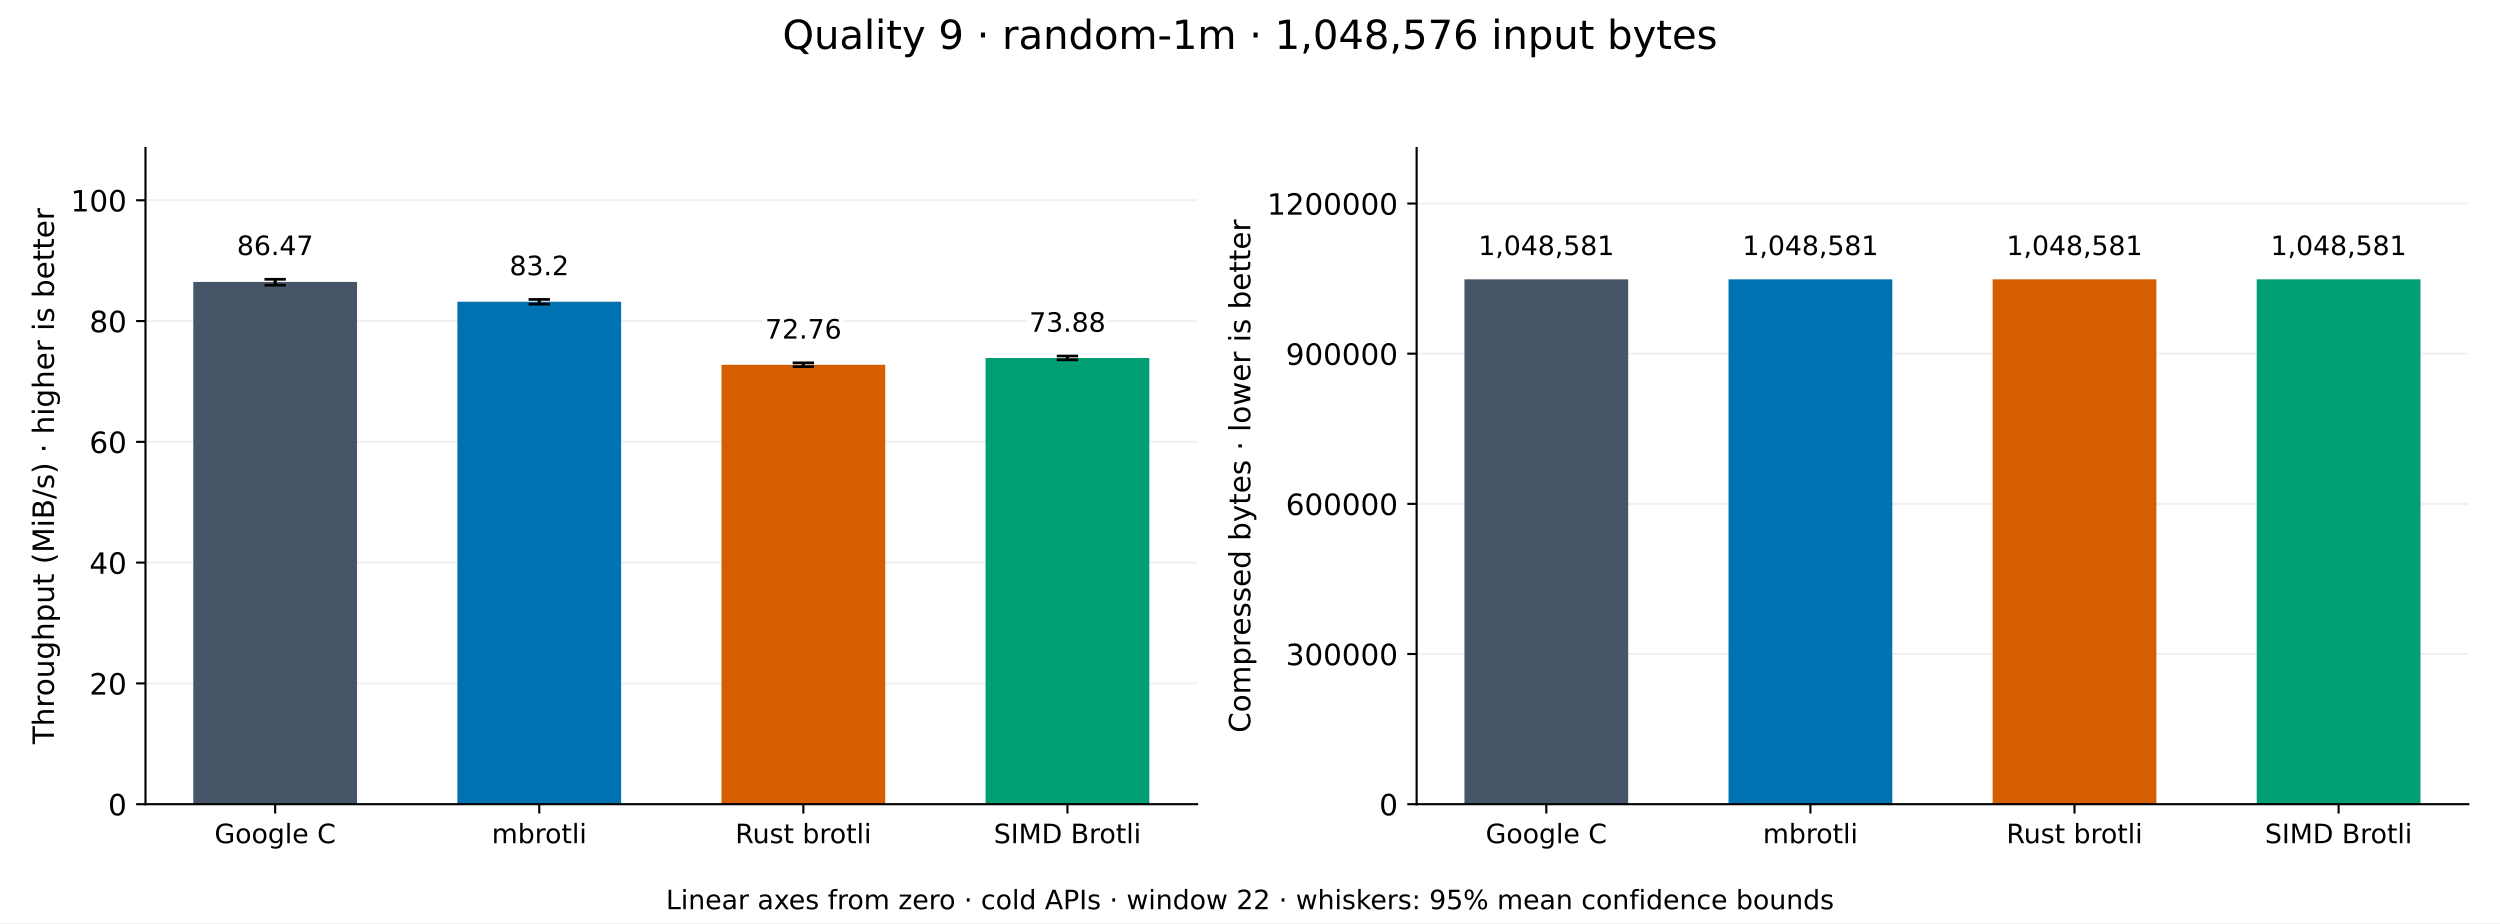
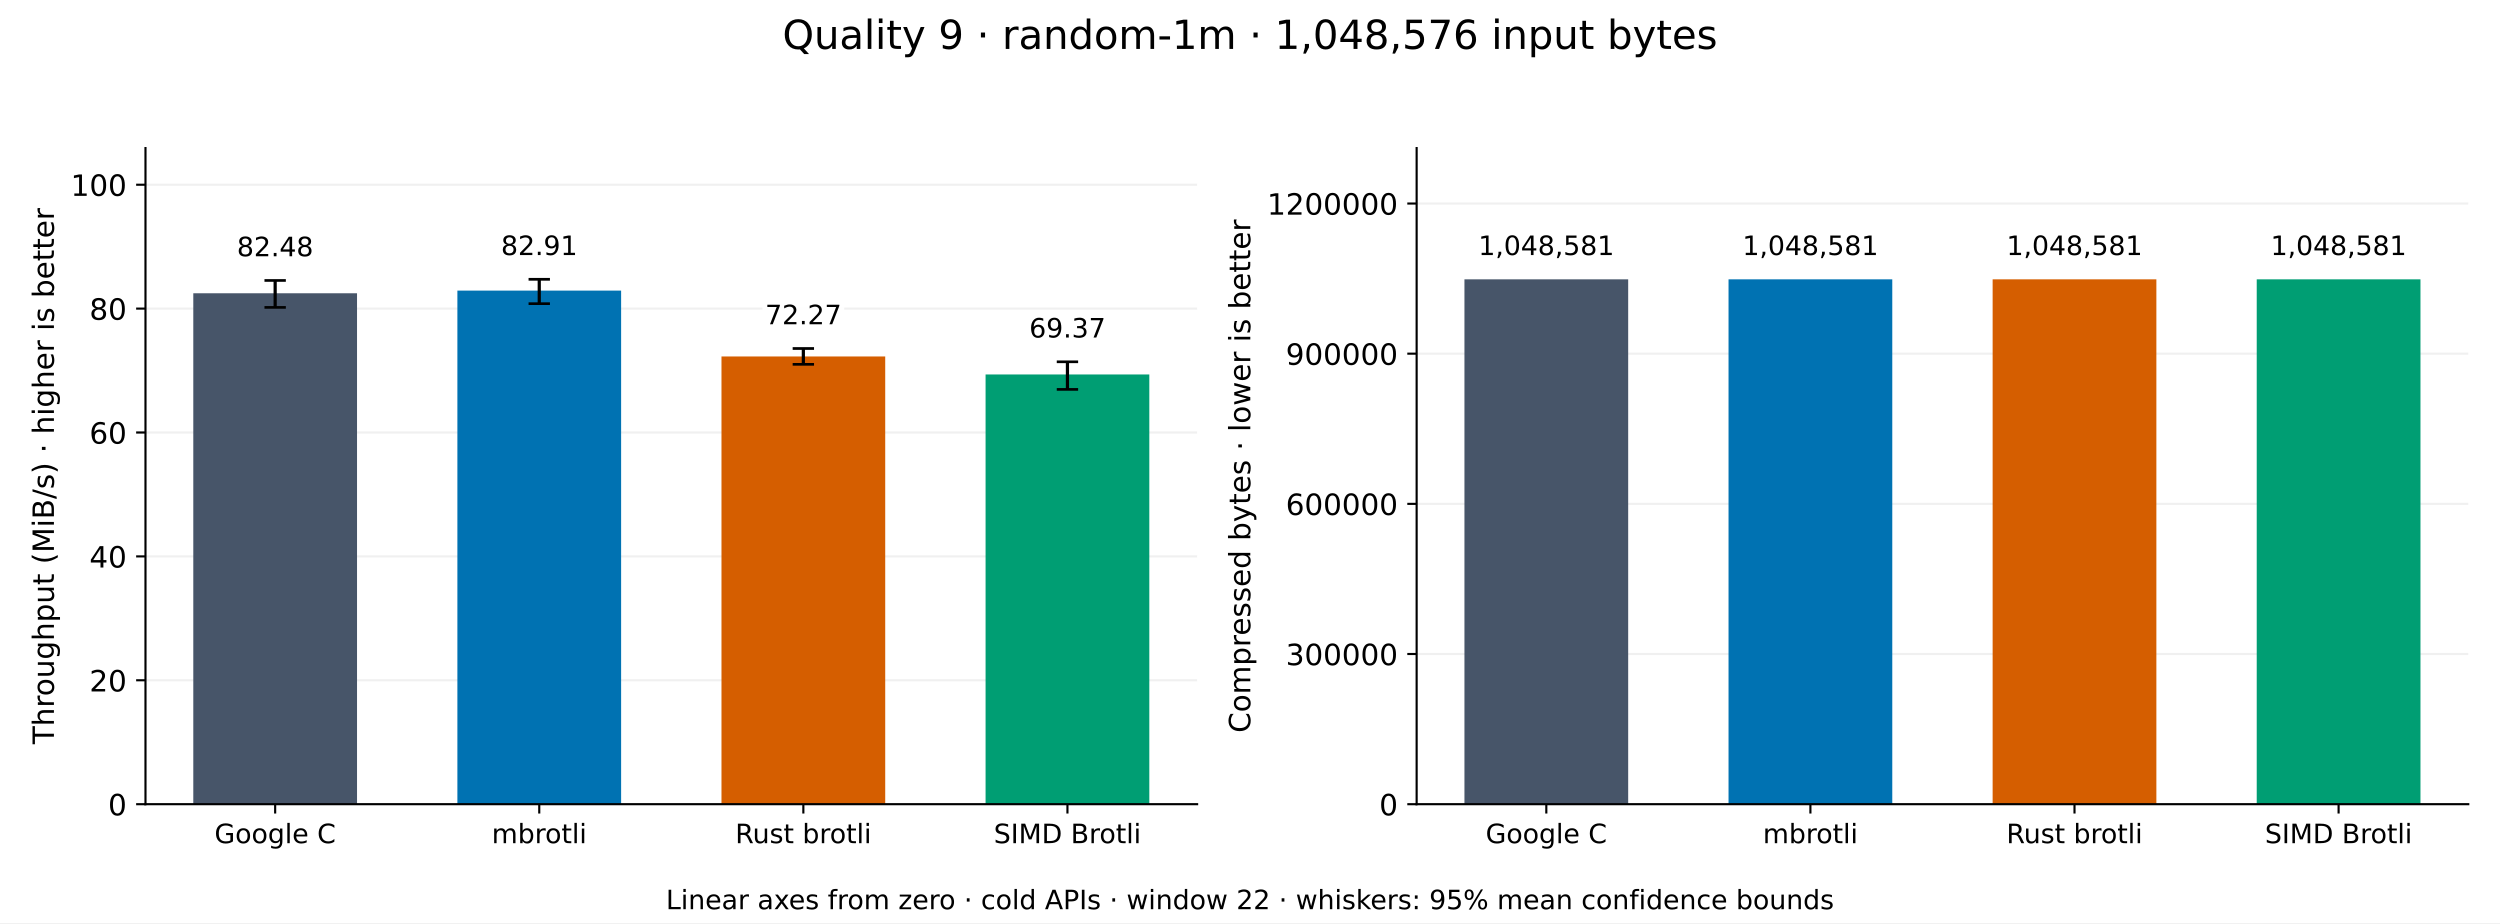
<svg xmlns="http://www.w3.org/2000/svg" xmlns:xlink="http://www.w3.org/1999/xlink" width="936pt" height="345.6pt" viewBox="0 0 936 345.6" version="1.1">
  <defs>
    <style type="text/css">*{stroke-linejoin: round; stroke-linecap: butt}</style>
  </defs>
  <g id="figure_1">
    <g id="patch_1">
      <path d="M 0 345.6 L 936 345.6 L 936 0 L 0 0 z " style="fill: #ffffff" />
    </g>
    <g id="axes_1">
      <g id="patch_2">
        <path d="M 54.47 301.088 L 448.2 301.088 L 448.2 55.44 L 54.47 55.44 z " style="fill: #ffffff" />
      </g>
      <g id="matplotlib.axis_1">
        <g id="xtick_1">
          <g id="line2d_1">
            <defs>
              <path id="m3d63aaa0ea" d="M 0 0 L 0 3.5 " style="stroke: #000000; stroke-width: 0.8" />
            </defs>
            <g>
              <use xlink:href="#m3d63aaa0ea" x="103.019" y="301.088" style="stroke: #000000; stroke-width: 0.8" />
            </g>
          </g>
          <g id="text_1">
            <text style="font-size: 10px; font-family: 'DejaVu Sans', 'Bitstream Vera Sans', 'Computer Modern Sans Serif', 'Lucida Grande', 'Verdana', 'Geneva', 'Lucid', 'Arial', 'Helvetica', 'Avant Garde', sans-serif; text-anchor: middle" x="103.019" y="315.686" transform="rotate(-0 103.0188 315.6864)">Google C</text>
          </g>
        </g>
        <g id="xtick_2">
          <g id="line2d_2">
            <g>
              <use xlink:href="#m3d63aaa0ea" x="201.896" y="301.088" style="stroke: #000000; stroke-width: 0.8" />
            </g>
          </g>
          <g id="text_2">
            <text style="font-size: 10px; font-family: 'DejaVu Sans', 'Bitstream Vera Sans', 'Computer Modern Sans Serif', 'Lucida Grande', 'Verdana', 'Geneva', 'Lucid', 'Arial', 'Helvetica', 'Avant Garde', sans-serif; text-anchor: middle" x="201.896" y="315.686" transform="rotate(-0 201.8963 315.6864)">mbrotli</text>
          </g>
        </g>
        <g id="xtick_3">
          <g id="line2d_3">
            <g>
              <use xlink:href="#m3d63aaa0ea" x="300.774" y="301.088" style="stroke: #000000; stroke-width: 0.8" />
            </g>
          </g>
          <g id="text_3">
            <text style="font-size: 10px; font-family: 'DejaVu Sans', 'Bitstream Vera Sans', 'Computer Modern Sans Serif', 'Lucida Grande', 'Verdana', 'Geneva', 'Lucid', 'Arial', 'Helvetica', 'Avant Garde', sans-serif; text-anchor: middle" x="300.774" y="315.686" transform="rotate(-0 300.7737 315.6864)">Rust brotli</text>
          </g>
        </g>
        <g id="xtick_4">
          <g id="line2d_4">
            <g>
              <use xlink:href="#m3d63aaa0ea" x="399.651" y="301.088" style="stroke: #000000; stroke-width: 0.8" />
            </g>
          </g>
          <g id="text_4">
            <text style="font-size: 10px; font-family: 'DejaVu Sans', 'Bitstream Vera Sans', 'Computer Modern Sans Serif', 'Lucida Grande', 'Verdana', 'Geneva', 'Lucid', 'Arial', 'Helvetica', 'Avant Garde', sans-serif; text-anchor: middle" x="399.651" y="315.686" transform="rotate(-0 399.6512 315.6864)">SIMD Brotli</text>
          </g>
        </g>
      </g>
      <g id="matplotlib.axis_2">
        <g id="ytick_1">
          <g id="line2d_5">
            <path d="M 54.47 301.088 L 448.2 301.088 " clip-path="url(#p136f8b3944)" style="fill: none; stroke: #b0b0b0; stroke-opacity: 0.18; stroke-width: 0.8; stroke-linecap: square" />
          </g>
          <g id="line2d_6">
            <defs>
              <path id="mb6c034703b" d="M 0 0 L -3.5 0 " style="stroke: #000000; stroke-width: 0.8" />
            </defs>
            <g>
              <use xlink:href="#mb6c034703b" x="54.47" y="301.088" style="stroke: #000000; stroke-width: 0.8" />
            </g>
          </g>
          <g id="text_5">
            <text style="font-size: 11px; font-family: 'DejaVu Sans', 'Bitstream Vera Sans', 'Computer Modern Sans Serif', 'Lucida Grande', 'Verdana', 'Geneva', 'Lucid', 'Arial', 'Helvetica', 'Avant Garde', sans-serif; text-anchor: end" x="47.47" y="305.267" transform="rotate(-0 47.47 305.2671)">0</text>
          </g>
        </g>
        <g id="ytick_2">
          <g id="line2d_7">
-             <path d="M 54.47 255.867 L 448.2 255.867 " clip-path="url(#p136f8b3944)" style="fill: none; stroke: #b0b0b0; stroke-opacity: 0.18; stroke-width: 0.8; stroke-linecap: square" />
+             <path d="M 54.47 254.701 L 448.2 254.701 " clip-path="url(#p136f8b3944)" style="fill: none; stroke: #b0b0b0; stroke-opacity: 0.18; stroke-width: 0.8; stroke-linecap: square" />
          </g>
          <g id="line2d_8">
            <g>
-               <use xlink:href="#mb6c034703b" x="54.47" y="255.867" style="stroke: #000000; stroke-width: 0.8" />
+               <use xlink:href="#mb6c034703b" x="54.47" y="254.701" style="stroke: #000000; stroke-width: 0.8" />
            </g>
          </g>
          <g id="text_6">
-             <text style="font-size: 11px; font-family: 'DejaVu Sans', 'Bitstream Vera Sans', 'Computer Modern Sans Serif', 'Lucida Grande', 'Verdana', 'Geneva', 'Lucid', 'Arial', 'Helvetica', 'Avant Garde', sans-serif; text-anchor: end" x="47.47" y="260.046" transform="rotate(-0 47.47 260.0464)">20</text>
+             <text style="font-size: 11px; font-family: 'DejaVu Sans', 'Bitstream Vera Sans', 'Computer Modern Sans Serif', 'Lucida Grande', 'Verdana', 'Geneva', 'Lucid', 'Arial', 'Helvetica', 'Avant Garde', sans-serif; text-anchor: end" x="47.47" y="258.88" transform="rotate(-0 47.47 258.8805)">20</text>
          </g>
        </g>
        <g id="ytick_3">
          <g id="line2d_9">
-             <path d="M 54.47 210.646 L 448.2 210.646 " clip-path="url(#p136f8b3944)" style="fill: none; stroke: #b0b0b0; stroke-opacity: 0.18; stroke-width: 0.8; stroke-linecap: square" />
+             <path d="M 54.47 208.315 L 448.2 208.315 " clip-path="url(#p136f8b3944)" style="fill: none; stroke: #b0b0b0; stroke-opacity: 0.18; stroke-width: 0.8; stroke-linecap: square" />
          </g>
          <g id="line2d_10">
            <g>
-               <use xlink:href="#mb6c034703b" x="54.47" y="210.646" style="stroke: #000000; stroke-width: 0.8" />
+               <use xlink:href="#mb6c034703b" x="54.47" y="208.315" style="stroke: #000000; stroke-width: 0.8" />
            </g>
          </g>
          <g id="text_7">
-             <text style="font-size: 11px; font-family: 'DejaVu Sans', 'Bitstream Vera Sans', 'Computer Modern Sans Serif', 'Lucida Grande', 'Verdana', 'Geneva', 'Lucid', 'Arial', 'Helvetica', 'Avant Garde', sans-serif; text-anchor: end" x="47.47" y="214.826" transform="rotate(-0 47.47 214.8256)">40</text>
+             <text style="font-size: 11px; font-family: 'DejaVu Sans', 'Bitstream Vera Sans', 'Computer Modern Sans Serif', 'Lucida Grande', 'Verdana', 'Geneva', 'Lucid', 'Arial', 'Helvetica', 'Avant Garde', sans-serif; text-anchor: end" x="47.47" y="212.494" transform="rotate(-0 47.47 212.4938)">40</text>
          </g>
        </g>
        <g id="ytick_4">
          <g id="line2d_11">
-             <path d="M 54.47 165.426 L 448.2 165.426 " clip-path="url(#p136f8b3944)" style="fill: none; stroke: #b0b0b0; stroke-opacity: 0.18; stroke-width: 0.8; stroke-linecap: square" />
+             <path d="M 54.47 161.928 L 448.2 161.928 " clip-path="url(#p136f8b3944)" style="fill: none; stroke: #b0b0b0; stroke-opacity: 0.18; stroke-width: 0.8; stroke-linecap: square" />
          </g>
          <g id="line2d_12">
            <g>
-               <use xlink:href="#mb6c034703b" x="54.47" y="165.426" style="stroke: #000000; stroke-width: 0.8" />
+               <use xlink:href="#mb6c034703b" x="54.47" y="161.928" style="stroke: #000000; stroke-width: 0.8" />
            </g>
          </g>
          <g id="text_8">
-             <text style="font-size: 11px; font-family: 'DejaVu Sans', 'Bitstream Vera Sans', 'Computer Modern Sans Serif', 'Lucida Grande', 'Verdana', 'Geneva', 'Lucid', 'Arial', 'Helvetica', 'Avant Garde', sans-serif; text-anchor: end" x="47.47" y="169.605" transform="rotate(-0 47.47 169.6048)">60</text>
+             <text style="font-size: 11px; font-family: 'DejaVu Sans', 'Bitstream Vera Sans', 'Computer Modern Sans Serif', 'Lucida Grande', 'Verdana', 'Geneva', 'Lucid', 'Arial', 'Helvetica', 'Avant Garde', sans-serif; text-anchor: end" x="47.47" y="166.107" transform="rotate(-0 47.47 166.1071)">60</text>
          </g>
        </g>
        <g id="ytick_5">
          <g id="line2d_13">
-             <path d="M 54.47 120.205 L 448.2 120.205 " clip-path="url(#p136f8b3944)" style="fill: none; stroke: #b0b0b0; stroke-opacity: 0.18; stroke-width: 0.8; stroke-linecap: square" />
+             <path d="M 54.47 115.541 L 448.2 115.541 " clip-path="url(#p136f8b3944)" style="fill: none; stroke: #b0b0b0; stroke-opacity: 0.18; stroke-width: 0.8; stroke-linecap: square" />
          </g>
          <g id="line2d_14">
            <g>
-               <use xlink:href="#mb6c034703b" x="54.47" y="120.205" style="stroke: #000000; stroke-width: 0.8" />
+               <use xlink:href="#mb6c034703b" x="54.47" y="115.541" style="stroke: #000000; stroke-width: 0.8" />
            </g>
          </g>
          <g id="text_9">
-             <text style="font-size: 11px; font-family: 'DejaVu Sans', 'Bitstream Vera Sans', 'Computer Modern Sans Serif', 'Lucida Grande', 'Verdana', 'Geneva', 'Lucid', 'Arial', 'Helvetica', 'Avant Garde', sans-serif; text-anchor: end" x="47.47" y="124.384" transform="rotate(-0 47.47 124.384)">80</text>
+             <text style="font-size: 11px; font-family: 'DejaVu Sans', 'Bitstream Vera Sans', 'Computer Modern Sans Serif', 'Lucida Grande', 'Verdana', 'Geneva', 'Lucid', 'Arial', 'Helvetica', 'Avant Garde', sans-serif; text-anchor: end" x="47.47" y="119.72" transform="rotate(-0 47.47 119.7204)">80</text>
          </g>
        </g>
        <g id="ytick_6">
          <g id="line2d_15">
-             <path d="M 54.47 74.984 L 448.2 74.984 " clip-path="url(#p136f8b3944)" style="fill: none; stroke: #b0b0b0; stroke-opacity: 0.18; stroke-width: 0.8; stroke-linecap: square" />
+             <path d="M 54.47 69.155 L 448.2 69.155 " clip-path="url(#p136f8b3944)" style="fill: none; stroke: #b0b0b0; stroke-opacity: 0.18; stroke-width: 0.8; stroke-linecap: square" />
          </g>
          <g id="line2d_16">
            <g>
-               <use xlink:href="#mb6c034703b" x="54.47" y="74.984" style="stroke: #000000; stroke-width: 0.8" />
+               <use xlink:href="#mb6c034703b" x="54.47" y="69.155" style="stroke: #000000; stroke-width: 0.8" />
            </g>
          </g>
          <g id="text_10">
-             <text style="font-size: 11px; font-family: 'DejaVu Sans', 'Bitstream Vera Sans', 'Computer Modern Sans Serif', 'Lucida Grande', 'Verdana', 'Geneva', 'Lucid', 'Arial', 'Helvetica', 'Avant Garde', sans-serif; text-anchor: end" x="47.47" y="79.163" transform="rotate(-0 47.47 79.16321)">100</text>
+             <text style="font-size: 11px; font-family: 'DejaVu Sans', 'Bitstream Vera Sans', 'Computer Modern Sans Serif', 'Lucida Grande', 'Verdana', 'Geneva', 'Lucid', 'Arial', 'Helvetica', 'Avant Garde', sans-serif; text-anchor: end" x="47.47" y="73.334" transform="rotate(-0 47.47 73.33372)">100</text>
          </g>
        </g>
        <g id="text_11">
          <text style="font-size: 11px; font-family: 'DejaVu Sans', 'Bitstream Vera Sans', 'Computer Modern Sans Serif', 'Lucida Grande', 'Verdana', 'Geneva', 'Lucid', 'Arial', 'Helvetica', 'Avant Garde', sans-serif; text-anchor: middle" x="20.186" y="178.264" transform="rotate(-90 20.18609 178.264)">Throughput (MiB/s) · higher is better</text>
        </g>
      </g>
      <g id="patch_3">
-         <path d="M 72.367 301.088 L 133.671 301.088 L 133.671 105.565 L 72.367 105.565 z " clip-path="url(#p136f8b3944)" style="fill: #475569" />
+         <path d="M 72.367 301.088 L 133.671 301.088 L 133.671 109.8 L 72.367 109.8 z " clip-path="url(#p136f8b3944)" style="fill: #475569" />
      </g>
      <g id="patch_4">
-         <path d="M 171.244 301.088 L 232.548 301.088 L 232.548 112.974 L 171.244 112.974 z " clip-path="url(#p136f8b3944)" style="fill: #0072b2" />
+         <path d="M 171.244 301.088 L 232.548 301.088 L 232.548 108.79 L 171.244 108.79 z " clip-path="url(#p136f8b3944)" style="fill: #0072b2" />
      </g>
      <g id="patch_5">
-         <path d="M 270.122 301.088 L 331.426 301.088 L 331.426 136.569 L 270.122 136.569 z " clip-path="url(#p136f8b3944)" style="fill: #d55e00" />
+         <path d="M 270.122 301.088 L 331.426 301.088 L 331.426 133.463 L 270.122 133.463 z " clip-path="url(#p136f8b3944)" style="fill: #d55e00" />
      </g>
      <g id="patch_6">
-         <path d="M 368.999 301.088 L 430.303 301.088 L 430.303 134.043 L 368.999 134.043 z " clip-path="url(#p136f8b3944)" style="fill: #009e73" />
+         <path d="M 368.999 301.088 L 430.303 301.088 L 430.303 140.202 L 368.999 140.202 z " clip-path="url(#p136f8b3944)" style="fill: #009e73" />
      </g>
      <g id="LineCollection_1">
-         <path d="M 103.019 106.775 L 103.019 104.57 " clip-path="url(#p136f8b3944)" style="fill: none; stroke: #000000; stroke-width: 1.2" />
-         <path d="M 201.896 113.865 L 201.896 112.108 " clip-path="url(#p136f8b3944)" style="fill: none; stroke: #000000; stroke-width: 1.2" />
-         <path d="M 300.774 137.283 L 300.774 135.844 " clip-path="url(#p136f8b3944)" style="fill: none; stroke: #000000; stroke-width: 1.2" />
-         <path d="M 399.651 134.731 L 399.651 133.283 " clip-path="url(#p136f8b3944)" style="fill: none; stroke: #000000; stroke-width: 1.2" />
+         <path d="M 103.019 115.097 L 103.019 105.013 " clip-path="url(#p136f8b3944)" style="fill: none; stroke: #000000; stroke-width: 1.2" />
+         <path d="M 201.896 113.69 L 201.896 104.57 " clip-path="url(#p136f8b3944)" style="fill: none; stroke: #000000; stroke-width: 1.2" />
+         <path d="M 300.774 136.404 L 300.774 130.479 " clip-path="url(#p136f8b3944)" style="fill: none; stroke: #000000; stroke-width: 1.2" />
+         <path d="M 399.651 145.784 L 399.651 135.448 " clip-path="url(#p136f8b3944)" style="fill: none; stroke: #000000; stroke-width: 1.2" />
      </g>
      <g id="line2d_17">
        <defs>
          <path id="ma4d3aa00d3" d="M 4 0 L -4 -0 " style="stroke: #000000" />
        </defs>
        <g clip-path="url(#p136f8b3944)">
-           <use xlink:href="#ma4d3aa00d3" x="103.019" y="106.775" style="fill: #1f77b4; stroke: #000000" />
-           <use xlink:href="#ma4d3aa00d3" x="201.896" y="113.865" style="fill: #1f77b4; stroke: #000000" />
-           <use xlink:href="#ma4d3aa00d3" x="300.774" y="137.283" style="fill: #1f77b4; stroke: #000000" />
-           <use xlink:href="#ma4d3aa00d3" x="399.651" y="134.731" style="fill: #1f77b4; stroke: #000000" />
+           <use xlink:href="#ma4d3aa00d3" x="103.019" y="115.097" style="fill: #1f77b4; stroke: #000000" />
+           <use xlink:href="#ma4d3aa00d3" x="201.896" y="113.69" style="fill: #1f77b4; stroke: #000000" />
+           <use xlink:href="#ma4d3aa00d3" x="300.774" y="136.404" style="fill: #1f77b4; stroke: #000000" />
+           <use xlink:href="#ma4d3aa00d3" x="399.651" y="145.784" style="fill: #1f77b4; stroke: #000000" />
        </g>
      </g>
      <g id="line2d_18">
        <g clip-path="url(#p136f8b3944)">
-           <use xlink:href="#ma4d3aa00d3" x="103.019" y="104.57" style="fill: #1f77b4; stroke: #000000" />
-           <use xlink:href="#ma4d3aa00d3" x="201.896" y="112.108" style="fill: #1f77b4; stroke: #000000" />
-           <use xlink:href="#ma4d3aa00d3" x="300.774" y="135.844" style="fill: #1f77b4; stroke: #000000" />
-           <use xlink:href="#ma4d3aa00d3" x="399.651" y="133.283" style="fill: #1f77b4; stroke: #000000" />
+           <use xlink:href="#ma4d3aa00d3" x="103.019" y="105.013" style="fill: #1f77b4; stroke: #000000" />
+           <use xlink:href="#ma4d3aa00d3" x="201.896" y="104.57" style="fill: #1f77b4; stroke: #000000" />
+           <use xlink:href="#ma4d3aa00d3" x="300.774" y="130.479" style="fill: #1f77b4; stroke: #000000" />
+           <use xlink:href="#ma4d3aa00d3" x="399.651" y="135.448" style="fill: #1f77b4; stroke: #000000" />
        </g>
      </g>
      <g id="patch_7">
        <path d="M 54.47 301.088 L 54.47 55.44 " style="fill: none; stroke: #000000; stroke-width: 0.8; stroke-linejoin: miter; stroke-linecap: square" />
      </g>
      <g id="patch_8">
        <path d="M 54.47 301.088 L 448.2 301.088 " style="fill: none; stroke: #000000; stroke-width: 0.8; stroke-linejoin: miter; stroke-linecap: square" />
      </g>
      <g id="text_12">
        <g id="patch_9">
-           <path d="M 87.705 98.57 L 118.333 98.57 L 118.333 86.891 L 87.705 86.891 z " style="fill: #ffffff; opacity: 0.9" />
-         </g>
-         <text style="font-size: 10px; font-family: 'DejaVu Sans', 'Bitstream Vera Sans', 'Computer Modern Sans Serif', 'Lucida Grande', 'Verdana', 'Geneva', 'Lucid', 'Arial', 'Helvetica', 'Avant Garde', sans-serif; text-anchor: middle" x="103.019" y="95.49" transform="rotate(-0 103.0188 95.48991)">86.47</text>
+           <path d="M 87.705 99.013 L 118.333 99.013 L 118.333 87.335 L 87.705 87.335 z " style="fill: #ffffff; opacity: 0.9" />
+         </g>
+         <text style="font-size: 10px; font-family: 'DejaVu Sans', 'Bitstream Vera Sans', 'Computer Modern Sans Serif', 'Lucida Grande', 'Verdana', 'Geneva', 'Lucid', 'Arial', 'Helvetica', 'Avant Garde', sans-serif; text-anchor: middle" x="103.019" y="95.933" transform="rotate(-0 103.0188 95.93315)">82.48</text>
      </g>
      <g id="text_13">
        <g id="patch_10">
-           <path d="M 189.763 106.108 L 214.029 106.108 L 214.029 94.43 L 189.763 94.43 z " style="fill: #ffffff; opacity: 0.9" />
-         </g>
-         <text style="font-size: 10px; font-family: 'DejaVu Sans', 'Bitstream Vera Sans', 'Computer Modern Sans Serif', 'Lucida Grande', 'Verdana', 'Geneva', 'Lucid', 'Arial', 'Helvetica', 'Avant Garde', sans-serif; text-anchor: middle" x="201.896" y="103.029" transform="rotate(-0 201.8963 103.0287)">83.2</text>
+           <path d="M 186.582 98.57 L 217.21 98.57 L 217.21 86.891 L 186.582 86.891 z " style="fill: #ffffff; opacity: 0.9" />
+         </g>
+         <text style="font-size: 10px; font-family: 'DejaVu Sans', 'Bitstream Vera Sans', 'Computer Modern Sans Serif', 'Lucida Grande', 'Verdana', 'Geneva', 'Lucid', 'Arial', 'Helvetica', 'Avant Garde', sans-serif; text-anchor: middle" x="201.896" y="95.49" transform="rotate(-0 201.8963 95.48991)">82.91</text>
      </g>
      <g id="text_14">
        <g id="patch_11">
-           <path d="M 285.46 129.844 L 316.088 129.844 L 316.088 118.165 L 285.46 118.165 z " style="fill: #ffffff; opacity: 0.9" />
-         </g>
-         <text style="font-size: 10px; font-family: 'DejaVu Sans', 'Bitstream Vera Sans', 'Computer Modern Sans Serif', 'Lucida Grande', 'Verdana', 'Geneva', 'Lucid', 'Arial', 'Helvetica', 'Avant Garde', sans-serif; text-anchor: middle" x="300.774" y="126.764" transform="rotate(-0 300.7737 126.7639)">72.76</text>
+           <path d="M 285.46 124.479 L 316.088 124.479 L 316.088 112.801 L 285.46 112.801 z " style="fill: #ffffff; opacity: 0.9" />
+         </g>
+         <text style="font-size: 10px; font-family: 'DejaVu Sans', 'Bitstream Vera Sans', 'Computer Modern Sans Serif', 'Lucida Grande', 'Verdana', 'Geneva', 'Lucid', 'Arial', 'Helvetica', 'Avant Garde', sans-serif; text-anchor: middle" x="300.774" y="121.4" transform="rotate(-0 300.7737 121.3996)">72.27</text>
      </g>
      <g id="text_15">
        <g id="patch_12">
-           <path d="M 384.337 127.283 L 414.965 127.283 L 414.965 115.605 L 384.337 115.605 z " style="fill: #ffffff; opacity: 0.9" />
-         </g>
-         <text style="font-size: 10px; font-family: 'DejaVu Sans', 'Bitstream Vera Sans', 'Computer Modern Sans Serif', 'Lucida Grande', 'Verdana', 'Geneva', 'Lucid', 'Arial', 'Helvetica', 'Avant Garde', sans-serif; text-anchor: middle" x="399.651" y="124.203" transform="rotate(-0 399.6512 124.2034)">73.88</text>
+           <path d="M 384.337 129.448 L 414.965 129.448 L 414.965 117.77 L 384.337 117.77 z " style="fill: #ffffff; opacity: 0.9" />
+         </g>
+         <text style="font-size: 10px; font-family: 'DejaVu Sans', 'Bitstream Vera Sans', 'Computer Modern Sans Serif', 'Lucida Grande', 'Verdana', 'Geneva', 'Lucid', 'Arial', 'Helvetica', 'Avant Garde', sans-serif; text-anchor: middle" x="399.651" y="126.369" transform="rotate(-0 399.6512 126.3688)">69.37</text>
      </g>
    </g>
    <g id="axes_2">
      <g id="patch_13">
        <path d="M 530.39 301.088 L 924.12 301.088 L 924.12 55.44 L 530.39 55.44 z " style="fill: #ffffff" />
      </g>
      <g id="matplotlib.axis_3">
        <g id="xtick_5">
          <g id="line2d_19">
            <g>
              <use xlink:href="#m3d63aaa0ea" x="578.939" y="301.088" style="stroke: #000000; stroke-width: 0.8" />
            </g>
          </g>
          <g id="text_16">
            <text style="font-size: 10px; font-family: 'DejaVu Sans', 'Bitstream Vera Sans', 'Computer Modern Sans Serif', 'Lucida Grande', 'Verdana', 'Geneva', 'Lucid', 'Arial', 'Helvetica', 'Avant Garde', sans-serif; text-anchor: middle" x="578.939" y="315.686" transform="rotate(-0 578.9388 315.6864)">Google C</text>
          </g>
        </g>
        <g id="xtick_6">
          <g id="line2d_20">
            <g>
              <use xlink:href="#m3d63aaa0ea" x="677.816" y="301.088" style="stroke: #000000; stroke-width: 0.8" />
            </g>
          </g>
          <g id="text_17">
            <text style="font-size: 10px; font-family: 'DejaVu Sans', 'Bitstream Vera Sans', 'Computer Modern Sans Serif', 'Lucida Grande', 'Verdana', 'Geneva', 'Lucid', 'Arial', 'Helvetica', 'Avant Garde', sans-serif; text-anchor: middle" x="677.816" y="315.686" transform="rotate(-0 677.8163 315.6864)">mbrotli</text>
          </g>
        </g>
        <g id="xtick_7">
          <g id="line2d_21">
            <g>
              <use xlink:href="#m3d63aaa0ea" x="776.694" y="301.088" style="stroke: #000000; stroke-width: 0.8" />
            </g>
          </g>
          <g id="text_18">
            <text style="font-size: 10px; font-family: 'DejaVu Sans', 'Bitstream Vera Sans', 'Computer Modern Sans Serif', 'Lucida Grande', 'Verdana', 'Geneva', 'Lucid', 'Arial', 'Helvetica', 'Avant Garde', sans-serif; text-anchor: middle" x="776.694" y="315.686" transform="rotate(-0 776.6937 315.6864)">Rust brotli</text>
          </g>
        </g>
        <g id="xtick_8">
          <g id="line2d_22">
            <g>
              <use xlink:href="#m3d63aaa0ea" x="875.571" y="301.088" style="stroke: #000000; stroke-width: 0.8" />
            </g>
          </g>
          <g id="text_19">
            <text style="font-size: 10px; font-family: 'DejaVu Sans', 'Bitstream Vera Sans', 'Computer Modern Sans Serif', 'Lucida Grande', 'Verdana', 'Geneva', 'Lucid', 'Arial', 'Helvetica', 'Avant Garde', sans-serif; text-anchor: middle" x="875.571" y="315.686" transform="rotate(-0 875.5712 315.6864)">SIMD Brotli</text>
          </g>
        </g>
      </g>
      <g id="matplotlib.axis_4">
        <g id="ytick_7">
          <g id="line2d_23">
            <path d="M 530.39 301.088 L 924.12 301.088 " clip-path="url(#pb9c698598e)" style="fill: none; stroke: #b0b0b0; stroke-opacity: 0.18; stroke-width: 0.8; stroke-linecap: square" />
          </g>
          <g id="line2d_24">
            <g>
              <use xlink:href="#mb6c034703b" x="530.39" y="301.088" style="stroke: #000000; stroke-width: 0.8" />
            </g>
          </g>
          <g id="text_20">
            <text style="font-size: 11px; font-family: 'DejaVu Sans', 'Bitstream Vera Sans', 'Computer Modern Sans Serif', 'Lucida Grande', 'Verdana', 'Geneva', 'Lucid', 'Arial', 'Helvetica', 'Avant Garde', sans-serif; text-anchor: end" x="523.39" y="305.267" transform="rotate(-0 523.39 305.2671)">0</text>
          </g>
        </g>
        <g id="ytick_8">
          <g id="line2d_25">
            <path d="M 530.39 244.864 L 924.12 244.864 " clip-path="url(#pb9c698598e)" style="fill: none; stroke: #b0b0b0; stroke-opacity: 0.18; stroke-width: 0.8; stroke-linecap: square" />
          </g>
          <g id="line2d_26">
            <g>
              <use xlink:href="#mb6c034703b" x="530.39" y="244.864" style="stroke: #000000; stroke-width: 0.8" />
            </g>
          </g>
          <g id="text_21">
            <text style="font-size: 11px; font-family: 'DejaVu Sans', 'Bitstream Vera Sans', 'Computer Modern Sans Serif', 'Lucida Grande', 'Verdana', 'Geneva', 'Lucid', 'Arial', 'Helvetica', 'Avant Garde', sans-serif; text-anchor: end" x="523.39" y="249.043" transform="rotate(-0 523.39 249.043)">300000</text>
          </g>
        </g>
        <g id="ytick_9">
          <g id="line2d_27">
            <path d="M 530.39 188.64 L 924.12 188.64 " clip-path="url(#pb9c698598e)" style="fill: none; stroke: #b0b0b0; stroke-opacity: 0.18; stroke-width: 0.8; stroke-linecap: square" />
          </g>
          <g id="line2d_28">
            <g>
              <use xlink:href="#mb6c034703b" x="530.39" y="188.64" style="stroke: #000000; stroke-width: 0.8" />
            </g>
          </g>
          <g id="text_22">
            <text style="font-size: 11px; font-family: 'DejaVu Sans', 'Bitstream Vera Sans', 'Computer Modern Sans Serif', 'Lucida Grande', 'Verdana', 'Geneva', 'Lucid', 'Arial', 'Helvetica', 'Avant Garde', sans-serif; text-anchor: end" x="523.39" y="192.819" transform="rotate(-0 523.39 192.8189)">600000</text>
          </g>
        </g>
        <g id="ytick_10">
          <g id="line2d_29">
            <path d="M 530.39 132.416 L 924.12 132.416 " clip-path="url(#pb9c698598e)" style="fill: none; stroke: #b0b0b0; stroke-opacity: 0.18; stroke-width: 0.8; stroke-linecap: square" />
          </g>
          <g id="line2d_30">
            <g>
              <use xlink:href="#mb6c034703b" x="530.39" y="132.416" style="stroke: #000000; stroke-width: 0.8" />
            </g>
          </g>
          <g id="text_23">
            <text style="font-size: 11px; font-family: 'DejaVu Sans', 'Bitstream Vera Sans', 'Computer Modern Sans Serif', 'Lucida Grande', 'Verdana', 'Geneva', 'Lucid', 'Arial', 'Helvetica', 'Avant Garde', sans-serif; text-anchor: end" x="523.39" y="136.595" transform="rotate(-0 523.39 136.5948)">900000</text>
          </g>
        </g>
        <g id="ytick_11">
          <g id="line2d_31">
            <path d="M 530.39 76.192 L 924.12 76.192 " clip-path="url(#pb9c698598e)" style="fill: none; stroke: #b0b0b0; stroke-opacity: 0.18; stroke-width: 0.8; stroke-linecap: square" />
          </g>
          <g id="line2d_32">
            <g>
              <use xlink:href="#mb6c034703b" x="530.39" y="76.192" style="stroke: #000000; stroke-width: 0.8" />
            </g>
          </g>
          <g id="text_24">
            <text style="font-size: 11px; font-family: 'DejaVu Sans', 'Bitstream Vera Sans', 'Computer Modern Sans Serif', 'Lucida Grande', 'Verdana', 'Geneva', 'Lucid', 'Arial', 'Helvetica', 'Avant Garde', sans-serif; text-anchor: end" x="523.39" y="80.371" transform="rotate(-0 523.39 80.37075)">1200000</text>
          </g>
        </g>
        <g id="text_25">
          <text style="font-size: 11px; font-family: 'DejaVu Sans', 'Bitstream Vera Sans', 'Computer Modern Sans Serif', 'Lucida Grande', 'Verdana', 'Geneva', 'Lucid', 'Arial', 'Helvetica', 'Avant Garde', sans-serif; text-anchor: middle" x="468.111" y="178.264" transform="rotate(-90 468.1111 178.264)">Compressed bytes · lower is better</text>
        </g>
      </g>
      <g id="patch_14">
        <path d="M 548.287 301.088 L 609.591 301.088 L 609.591 104.57 L 548.287 104.57 z " clip-path="url(#pb9c698598e)" style="fill: #475569" />
      </g>
      <g id="patch_15">
        <path d="M 647.164 301.088 L 708.468 301.088 L 708.468 104.57 L 647.164 104.57 z " clip-path="url(#pb9c698598e)" style="fill: #0072b2" />
      </g>
      <g id="patch_16">
        <path d="M 746.042 301.088 L 807.346 301.088 L 807.346 104.57 L 746.042 104.57 z " clip-path="url(#pb9c698598e)" style="fill: #d55e00" />
      </g>
      <g id="patch_17">
        <path d="M 844.919 301.088 L 906.223 301.088 L 906.223 104.57 L 844.919 104.57 z " clip-path="url(#pb9c698598e)" style="fill: #009e73" />
      </g>
      <g id="patch_18">
        <path d="M 530.39 301.088 L 530.39 55.44 " style="fill: none; stroke: #000000; stroke-width: 0.8; stroke-linejoin: miter; stroke-linecap: square" />
      </g>
      <g id="patch_19">
        <path d="M 530.39 301.088 L 924.12 301.088 " style="fill: none; stroke: #000000; stroke-width: 0.8; stroke-linejoin: miter; stroke-linecap: square" />
      </g>
      <g id="text_26">
        <g id="patch_20">
          <path d="M 552.492 98.57 L 605.386 98.57 L 605.386 86.891 L 552.492 86.891 z " style="fill: #ffffff; opacity: 0.9" />
        </g>
        <text style="font-size: 10px; font-family: 'DejaVu Sans', 'Bitstream Vera Sans', 'Computer Modern Sans Serif', 'Lucida Grande', 'Verdana', 'Geneva', 'Lucid', 'Arial', 'Helvetica', 'Avant Garde', sans-serif; text-anchor: middle" x="578.939" y="95.49" transform="rotate(-0 578.9388 95.48991)">1,048,581</text>
      </g>
      <g id="text_27">
        <g id="patch_21">
          <path d="M 651.369 98.57 L 704.263 98.57 L 704.263 86.891 L 651.369 86.891 z " style="fill: #ffffff; opacity: 0.9" />
        </g>
        <text style="font-size: 10px; font-family: 'DejaVu Sans', 'Bitstream Vera Sans', 'Computer Modern Sans Serif', 'Lucida Grande', 'Verdana', 'Geneva', 'Lucid', 'Arial', 'Helvetica', 'Avant Garde', sans-serif; text-anchor: middle" x="677.816" y="95.49" transform="rotate(-0 677.8163 95.48991)">1,048,581</text>
      </g>
      <g id="text_28">
        <g id="patch_22">
          <path d="M 750.247 98.57 L 803.141 98.57 L 803.141 86.891 L 750.247 86.891 z " style="fill: #ffffff; opacity: 0.9" />
        </g>
        <text style="font-size: 10px; font-family: 'DejaVu Sans', 'Bitstream Vera Sans', 'Computer Modern Sans Serif', 'Lucida Grande', 'Verdana', 'Geneva', 'Lucid', 'Arial', 'Helvetica', 'Avant Garde', sans-serif; text-anchor: middle" x="776.694" y="95.49" transform="rotate(-0 776.6937 95.48991)">1,048,581</text>
      </g>
      <g id="text_29">
        <g id="patch_23">
          <path d="M 849.124 98.57 L 902.018 98.57 L 902.018 86.891 L 849.124 86.891 z " style="fill: #ffffff; opacity: 0.9" />
        </g>
        <text style="font-size: 10px; font-family: 'DejaVu Sans', 'Bitstream Vera Sans', 'Computer Modern Sans Serif', 'Lucida Grande', 'Verdana', 'Geneva', 'Lucid', 'Arial', 'Helvetica', 'Avant Garde', sans-serif; text-anchor: middle" x="875.571" y="95.49" transform="rotate(-0 875.5712 95.48991)">1,048,581</text>
      </g>
    </g>
    <g id="text_30">
      <text style="font-size: 15px; font-family: 'DejaVu Sans', 'Bitstream Vera Sans', 'Computer Modern Sans Serif', 'Lucida Grande', 'Verdana', 'Geneva', 'Lucid', 'Arial', 'Helvetica', 'Avant Garde', sans-serif; text-anchor: middle" x="468" y="18.31" transform="rotate(-0 468 18.30966)">Quality 9 · random-1m · 1,048,576 input bytes</text>
    </g>
    <g id="text_31">
      <text style="font-size: 10px; font-family: 'DejaVu Sans', 'Bitstream Vera Sans', 'Computer Modern Sans Serif', 'Lucida Grande', 'Verdana', 'Geneva', 'Lucid', 'Arial', 'Helvetica', 'Avant Garde', sans-serif; text-anchor: middle" x="468" y="340.416" transform="rotate(-0 468 340.416)">Linear axes from zero · cold APIs · window 22 · whiskers: 95% mean confidence bounds</text>
    </g>
  </g>
  <defs>
    <clipPath id="p136f8b3944">
      <rect x="54.47" y="55.44" width="393.73" height="245.648" />
    </clipPath>
    <clipPath id="pb9c698598e">
      <rect x="530.39" y="55.44" width="393.73" height="245.648" />
    </clipPath>
  </defs>
</svg>
